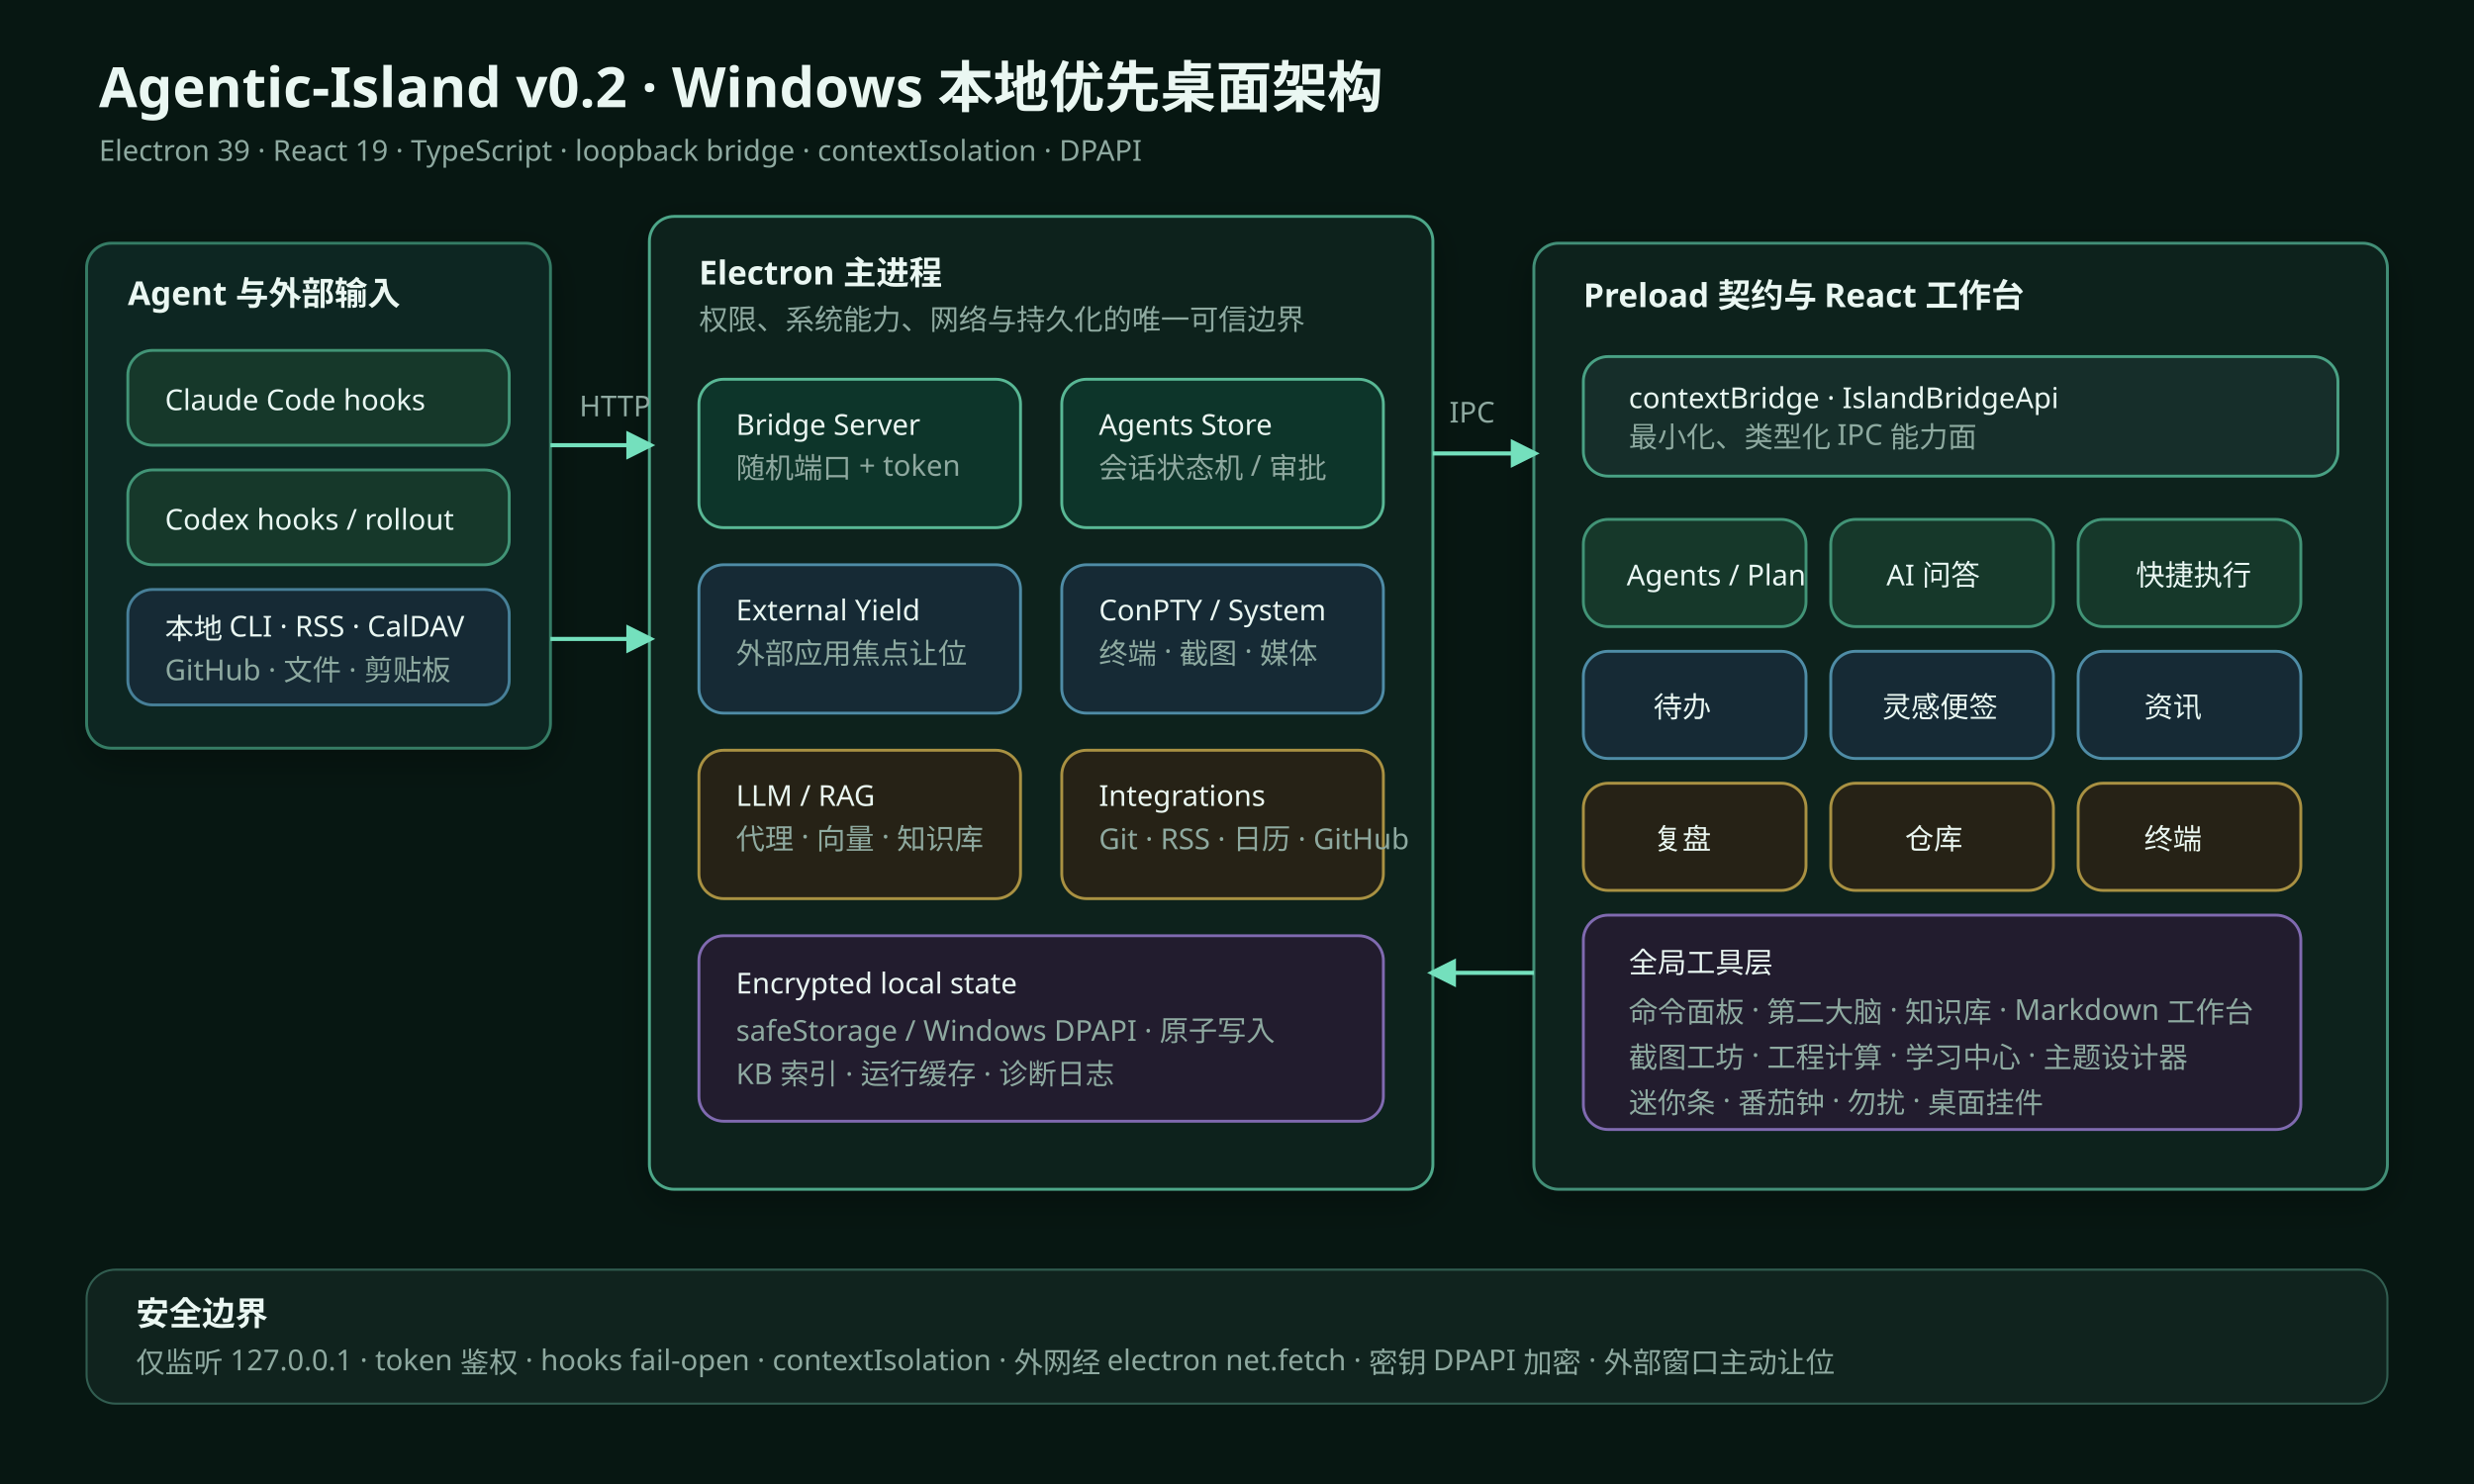
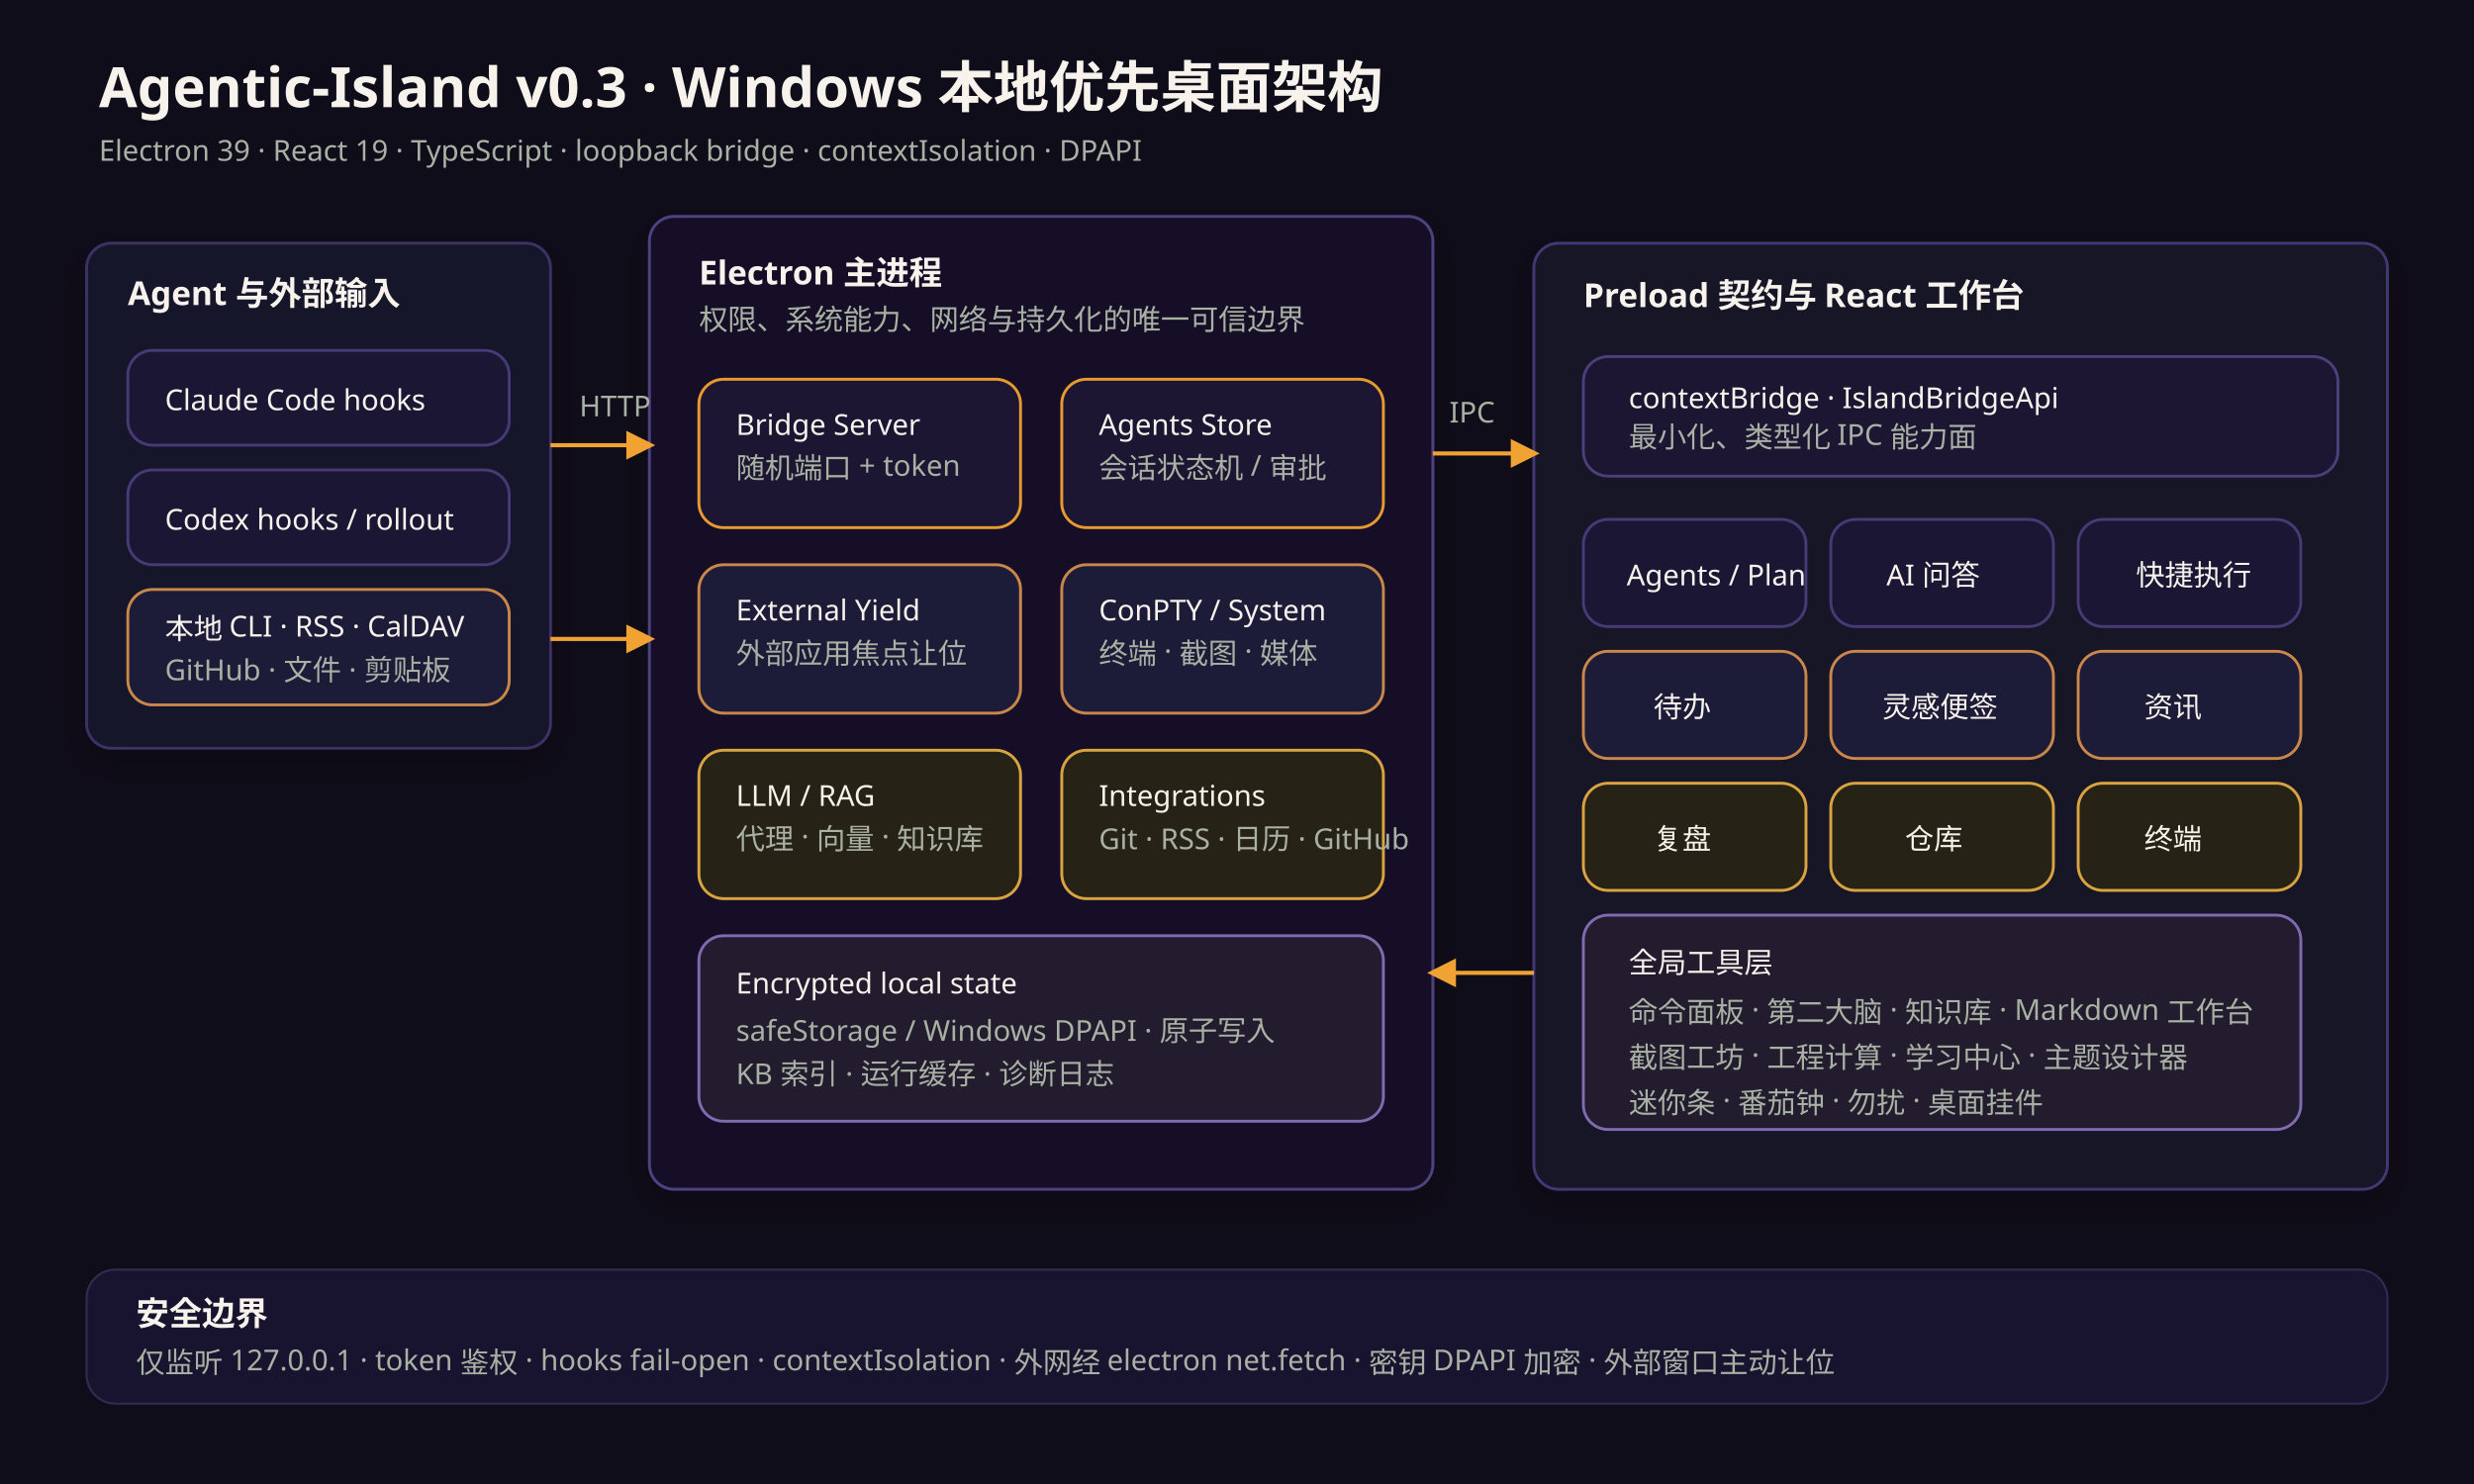
<svg xmlns="http://www.w3.org/2000/svg" width="1200" height="720" viewBox="0 0 1200 720" role="img" aria-labelledby="title desc">
  <defs>
    <marker id="arrow" viewBox="0 0 10 10" refX="8" refY="5" markerWidth="7" markerHeight="7" orient="auto-start-reverse">
-       <path d="M0 0L10 5L0 10Z" fill="#74e0bd" />
+       <path d="M0 0L10 5L0 10Z" fill="#f0a233" />
    </marker>
    <filter id="shadow">
      <feDropShadow dx="0" dy="6" stdDeviation="9" flood-color="#000" flood-opacity=".28" />
    </filter>
    <style>
-       .t{font-family:"Segoe UI","Microsoft YaHei",sans-serif;fill:#eaf7f2}.muted{fill:#8ea9a0}.small{font-size:14px}.label{font-size:16px;font-weight:650}.head{font-size:27px;font-weight:750}.box{stroke-width:1.4;rx:12}.line{stroke:#74e0bd;stroke-width:2;fill:none;marker-end:url(#arrow)}
+       .t{font-family:"Segoe UI","Microsoft YaHei",sans-serif;fill:#f7f3ec}.muted{fill:#a9b0a4}.small{font-size:14px}.label{font-size:16px;font-weight:650}.head{font-size:27px;font-weight:750}.box{stroke-width:1.4;rx:12}.line{stroke:#f0a233;stroke-width:2;fill:none;marker-end:url(#arrow)}
    </style>
  </defs>
-   <rect width="1200" height="720" fill="#071712" />
-   <text class="t head" x="48" y="52">Agentic-Island v0.2 · Windows 本地优先桌面架构</text>
+   <rect width="1200" height="720" fill="#100d1a" />
+   <text class="t head" x="48" y="52">Agentic-Island v0.3 · Windows 本地优先桌面架构</text>
  <text class="t muted small" x="48" y="78">Electron 39 · React 19 · TypeScript · loopback bridge · contextIsolation · DPAPI</text>
  <g filter="url(#shadow)">
-     <rect class="box" x="42" y="118" width="225" height="245" fill="#0d2720" stroke="#357b65" />
+     <rect class="box" x="42" y="118" width="225" height="245" fill="#171329" stroke="#3d3166" />
    <text class="t label" x="62" y="148">Agent 与外部输入</text>
-     <rect class="box" x="62" y="170" width="185" height="46" fill="#12372c" stroke="#429476" />
+     <rect class="box" x="62" y="170" width="185" height="46" fill="#1e1836" stroke="#463a75" />
    <text class="t small" x="80" y="199">Claude Code hooks</text>
-     <rect class="box" x="62" y="228" width="185" height="46" fill="#12372c" stroke="#429476" />
+     <rect class="box" x="62" y="228" width="185" height="46" fill="#1e1836" stroke="#463a75" />
    <text class="t small" x="80" y="257">Codex hooks / rollout</text>
-     <rect class="box" x="62" y="286" width="185" height="56" fill="#132b35" stroke="#477f98" />
+     <rect class="box" x="62" y="286" width="185" height="56" fill="#1f1a38" stroke="#c9884a" />
    <text class="t small" x="80" y="310">本地 CLI · RSS · CalDAV</text>
    <text class="t muted small" x="80" y="330">GitHub · 文件 · 剪贴板</text>
-     <rect class="box" x="315" y="105" width="380" height="472" fill="#0b211b" stroke="#4ea789" />
+     <rect class="box" x="315" y="105" width="380" height="472" fill="#151127" stroke="#4f4280" />
    <text class="t label" x="339" y="138">Electron 主进程</text>
    <text class="t muted small" x="339" y="160">权限、系统能力、网络与持久化的唯一可信边界</text>
-     <rect class="box" x="339" y="184" width="156" height="72" fill="#11352a" stroke="#59b895" />
+     <rect class="box" x="339" y="184" width="156" height="72" fill="#1c1733" stroke="#e89a2e" />
    <text class="t small" x="357" y="211">Bridge Server</text>
    <text class="t muted small" x="357" y="232">随机端口 + token</text>
-     <rect class="box" x="515" y="184" width="156" height="72" fill="#11352a" stroke="#59b895" />
+     <rect class="box" x="515" y="184" width="156" height="72" fill="#1c1733" stroke="#e89a2e" />
    <text class="t small" x="533" y="211">Agents Store</text>
    <text class="t muted small" x="533" y="232">会话状态机 / 审批</text>
-     <rect class="box" x="339" y="274" width="156" height="72" fill="#132b35" stroke="#4f8ca6" />
+     <rect class="box" x="339" y="274" width="156" height="72" fill="#1f1a38" stroke="#c9884a" />
    <text class="t small" x="357" y="301">External Yield</text>
    <text class="t muted small" x="357" y="322">外部应用焦点让位</text>
-     <rect class="box" x="515" y="274" width="156" height="72" fill="#132b35" stroke="#4f8ca6" />
+     <rect class="box" x="515" y="274" width="156" height="72" fill="#1f1a38" stroke="#c9884a" />
    <text class="t small" x="533" y="301">ConPTY / System</text>
    <text class="t muted small" x="533" y="322">终端 · 截图 · 媒体</text>
-     <rect class="box" x="339" y="364" width="156" height="72" fill="#282414" stroke="#a99143" />
+     <rect class="box" x="339" y="364" width="156" height="72" fill="#282414" stroke="#d9a441" />
    <text class="t small" x="357" y="391">LLM / RAG</text>
    <text class="t muted small" x="357" y="412">代理 · 向量 · 知识库</text>
-     <rect class="box" x="515" y="364" width="156" height="72" fill="#282414" stroke="#a99143" />
+     <rect class="box" x="515" y="364" width="156" height="72" fill="#282414" stroke="#d9a441" />
    <text class="t small" x="533" y="391">Integrations</text>
    <text class="t muted small" x="533" y="412">Git · RSS · 日历 · GitHub</text>
    <rect class="box" x="339" y="454" width="332" height="90" fill="#201b2d" stroke="#806bb0" />
    <text class="t small" x="357" y="482">Encrypted local state</text>
    <text class="t muted small" x="357" y="505">safeStorage / Windows DPAPI · 原子写入</text>
    <text class="t muted small" x="357" y="526">KB 索引 · 运行缓存 · 诊断日志</text>
-     <rect class="box" x="744" y="118" width="414" height="459" fill="#0d221d" stroke="#438f77" />
+     <rect class="box" x="744" y="118" width="414" height="459" fill="#161228" stroke="#433873" />
    <text class="t label" x="768" y="149">Preload 契约与 React 工作台</text>
-     <rect class="box" x="768" y="173" width="366" height="58" fill="#142f29" stroke="#4aa184" />
+     <rect class="box" x="768" y="173" width="366" height="58" fill="#1c1733" stroke="#4c3f7a" />
    <text class="t small" x="790" y="198">contextBridge · IslandBridgeApi</text>
    <text class="t muted small" x="790" y="217">最小化、类型化 IPC 能力面</text>
-     <rect class="box" x="768" y="252" width="108" height="52" fill="#12372c" stroke="#429476" />
+     <rect class="box" x="768" y="252" width="108" height="52" fill="#1e1836" stroke="#463a75" />
    <text class="t small" x="789" y="284">Agents / Plan</text>
-     <rect class="box" x="888" y="252" width="108" height="52" fill="#12372c" stroke="#429476" />
+     <rect class="box" x="888" y="252" width="108" height="52" fill="#1e1836" stroke="#463a75" />
    <text class="t small" x="915" y="284">AI 问答</text>
-     <rect class="box" x="1008" y="252" width="108" height="52" fill="#12372c" stroke="#429476" />
+     <rect class="box" x="1008" y="252" width="108" height="52" fill="#1e1836" stroke="#463a75" />
    <text class="t small" x="1036" y="284">快捷执行</text>
-     <rect class="box" x="768" y="316" width="108" height="52" fill="#132b35" stroke="#4f8ca6" />
+     <rect class="box" x="768" y="316" width="108" height="52" fill="#1f1a38" stroke="#c9884a" />
    <text class="t small" x="802" y="348">待办</text>
-     <rect class="box" x="888" y="316" width="108" height="52" fill="#132b35" stroke="#4f8ca6" />
+     <rect class="box" x="888" y="316" width="108" height="52" fill="#1f1a38" stroke="#c9884a" />
    <text class="t small" x="913" y="348">灵感便签</text>
-     <rect class="box" x="1008" y="316" width="108" height="52" fill="#132b35" stroke="#4f8ca6" />
+     <rect class="box" x="1008" y="316" width="108" height="52" fill="#1f1a38" stroke="#c9884a" />
    <text class="t small" x="1040" y="348">资讯</text>
-     <rect class="box" x="768" y="380" width="108" height="52" fill="#282414" stroke="#a99143" />
+     <rect class="box" x="768" y="380" width="108" height="52" fill="#282414" stroke="#d9a441" />
    <text class="t small" x="802" y="412">复盘</text>
-     <rect class="box" x="888" y="380" width="108" height="52" fill="#282414" stroke="#a99143" />
+     <rect class="box" x="888" y="380" width="108" height="52" fill="#282414" stroke="#d9a441" />
    <text class="t small" x="924" y="412">仓库</text>
-     <rect class="box" x="1008" y="380" width="108" height="52" fill="#282414" stroke="#a99143" />
+     <rect class="box" x="1008" y="380" width="108" height="52" fill="#282414" stroke="#d9a441" />
    <text class="t small" x="1040" y="412">终端</text>
    <rect class="box" x="768" y="444" width="348" height="104" fill="#201b2d" stroke="#806bb0" />
    <text class="t small" x="790" y="472">全局工具层</text>
    <text class="t muted small" x="790" y="496">命令面板 · 第二大脑 · 知识库 · Markdown 工作台</text>
    <text class="t muted small" x="790" y="518">截图工坊 · 工程计算 · 学习中心 · 主题设计器</text>
    <text class="t muted small" x="790" y="540">迷你条 · 番茄钟 · 勿扰 · 桌面挂件</text>
  </g>
  <path class="line" d="M267 216H315" />
  <path class="line" d="M267 310H315" />
  <path class="line" d="M695 220H744" />
  <path class="line" d="M744 472H695" />
  <text class="t muted small" x="281" y="202">HTTP</text>
  <text class="t muted small" x="703" y="205">IPC</text>
-   <rect x="42" y="616" width="1116" height="65" rx="14" fill="#10231e" stroke="#315d50" />
+   <rect x="42" y="616" width="1116" height="65" rx="14" fill="#181430" stroke="#332a52" />
  <text class="t label" x="66" y="643">安全边界</text>
  <text class="t muted small" x="66" y="666">仅监听 127.0.0.1 · token 鉴权 · hooks fail-open · contextIsolation · 外网经 electron net.fetch · 密钥 DPAPI 加密 · 外部窗口主动让位</text>
</svg>
